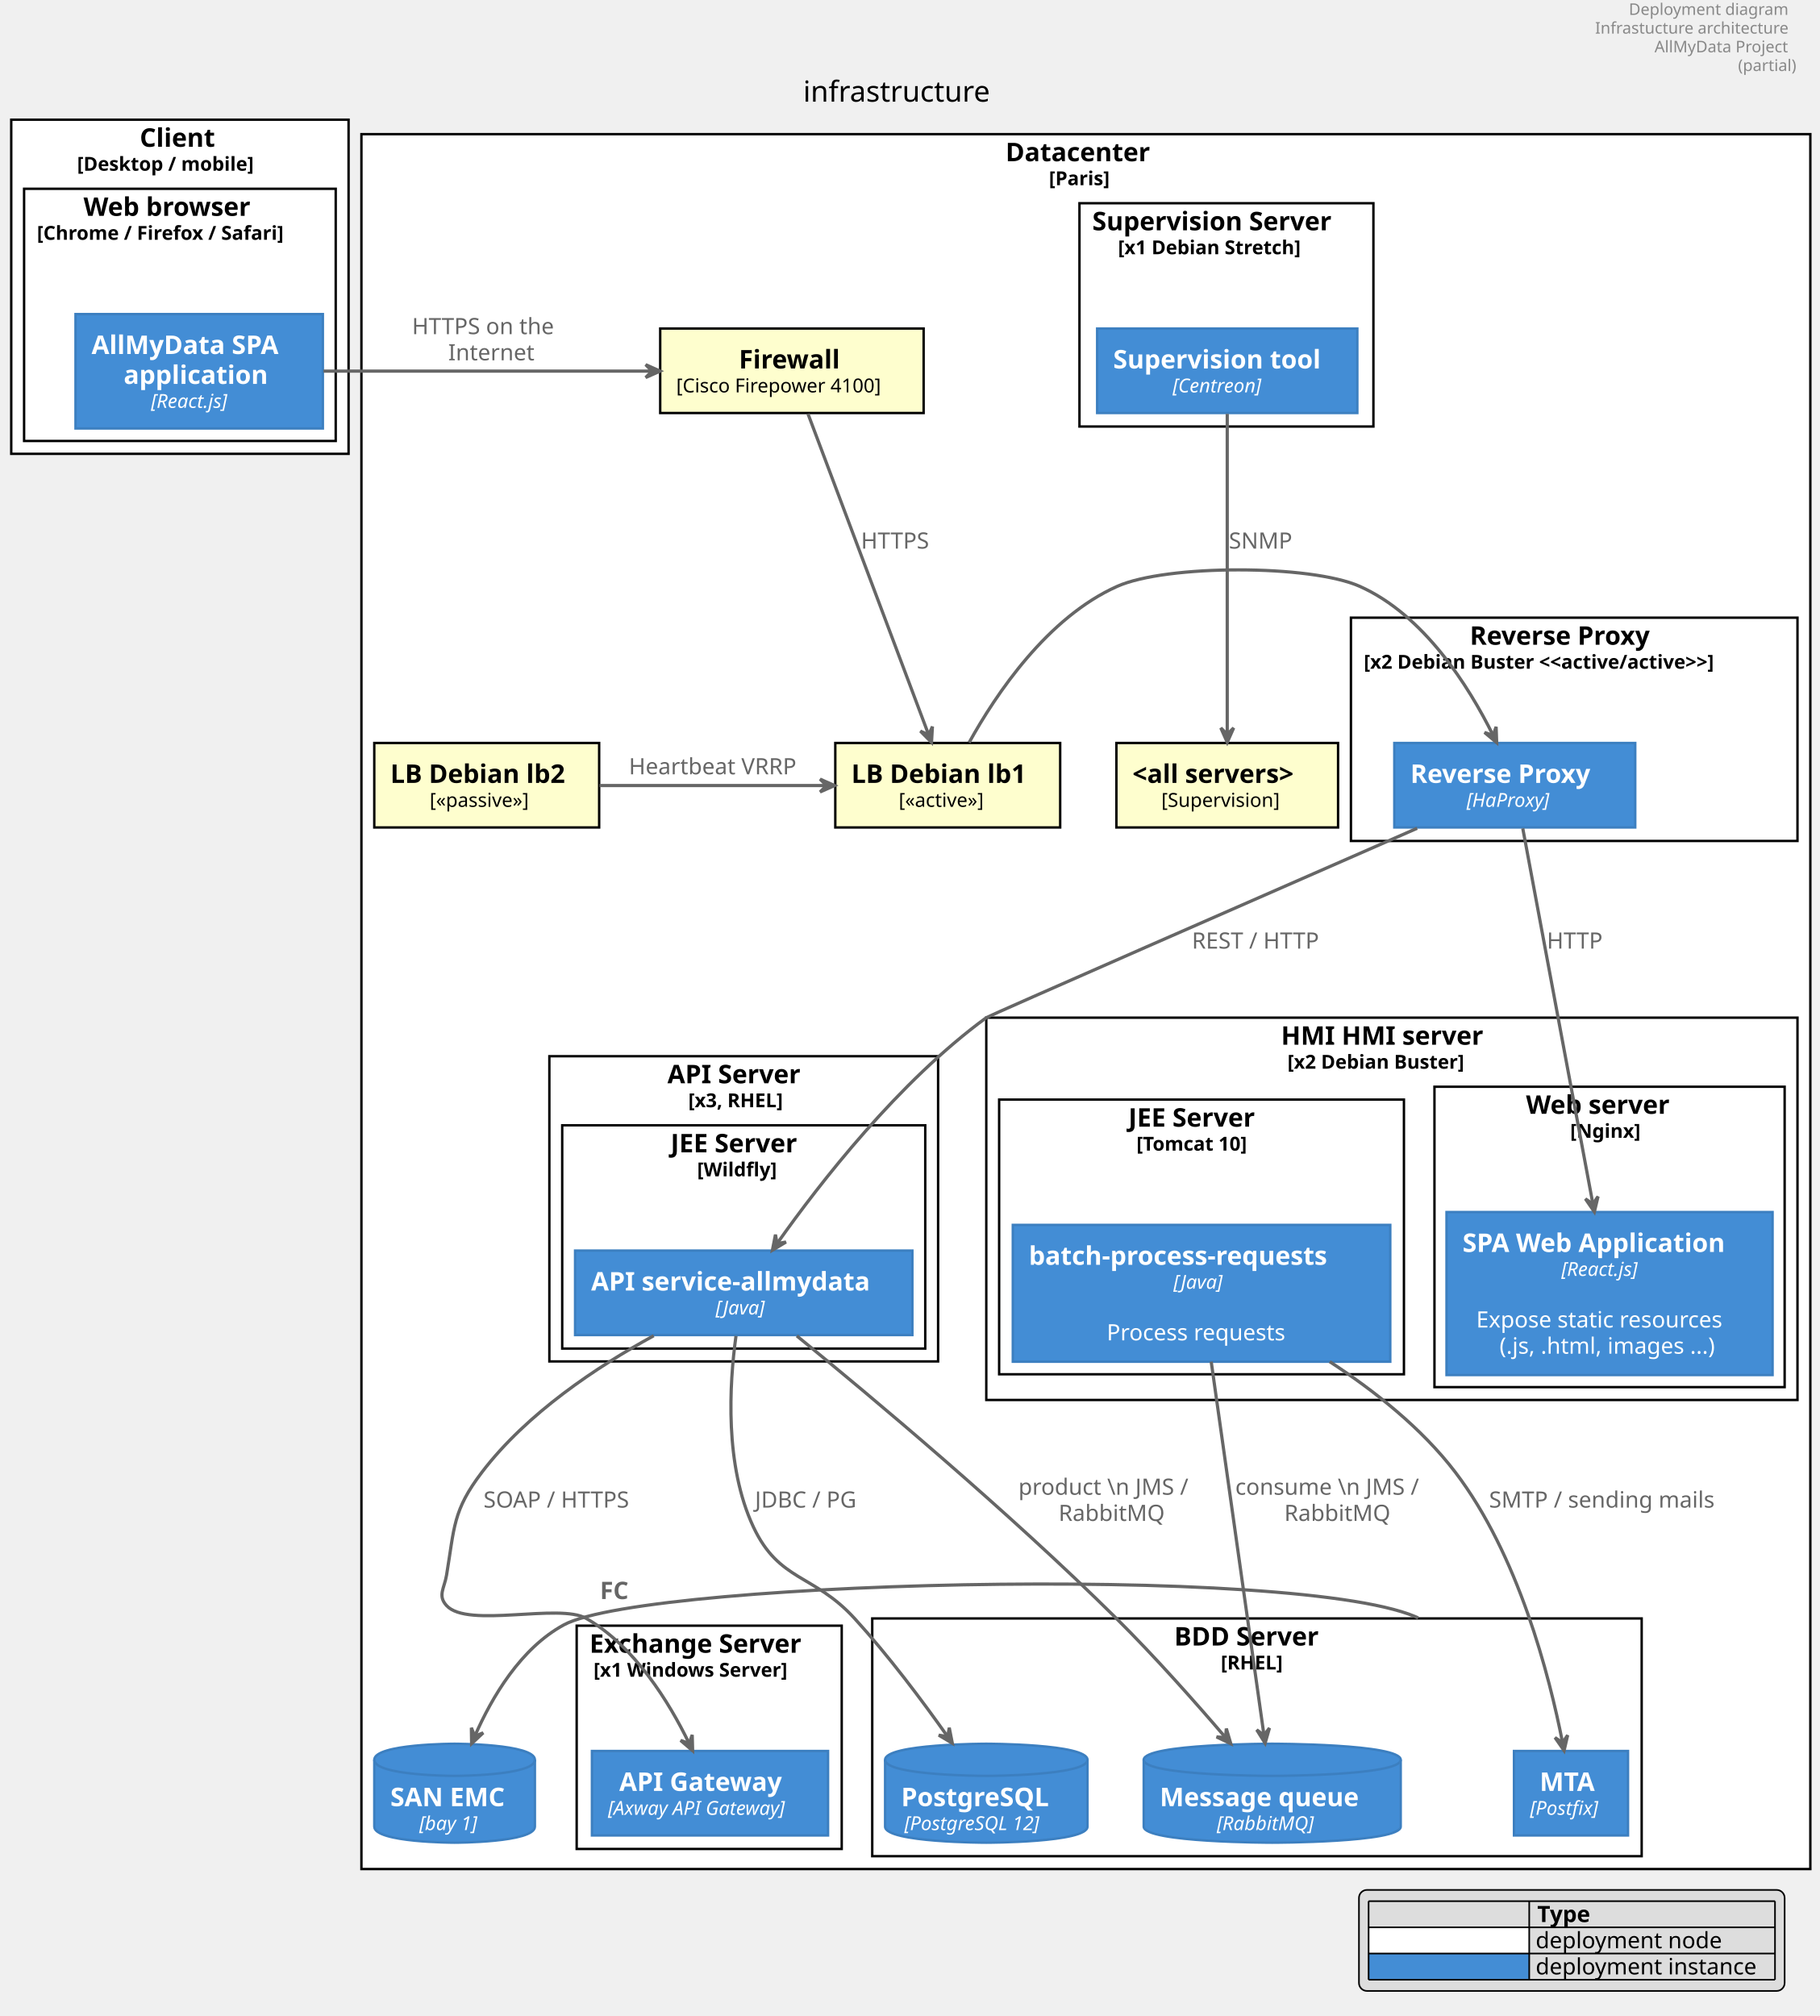
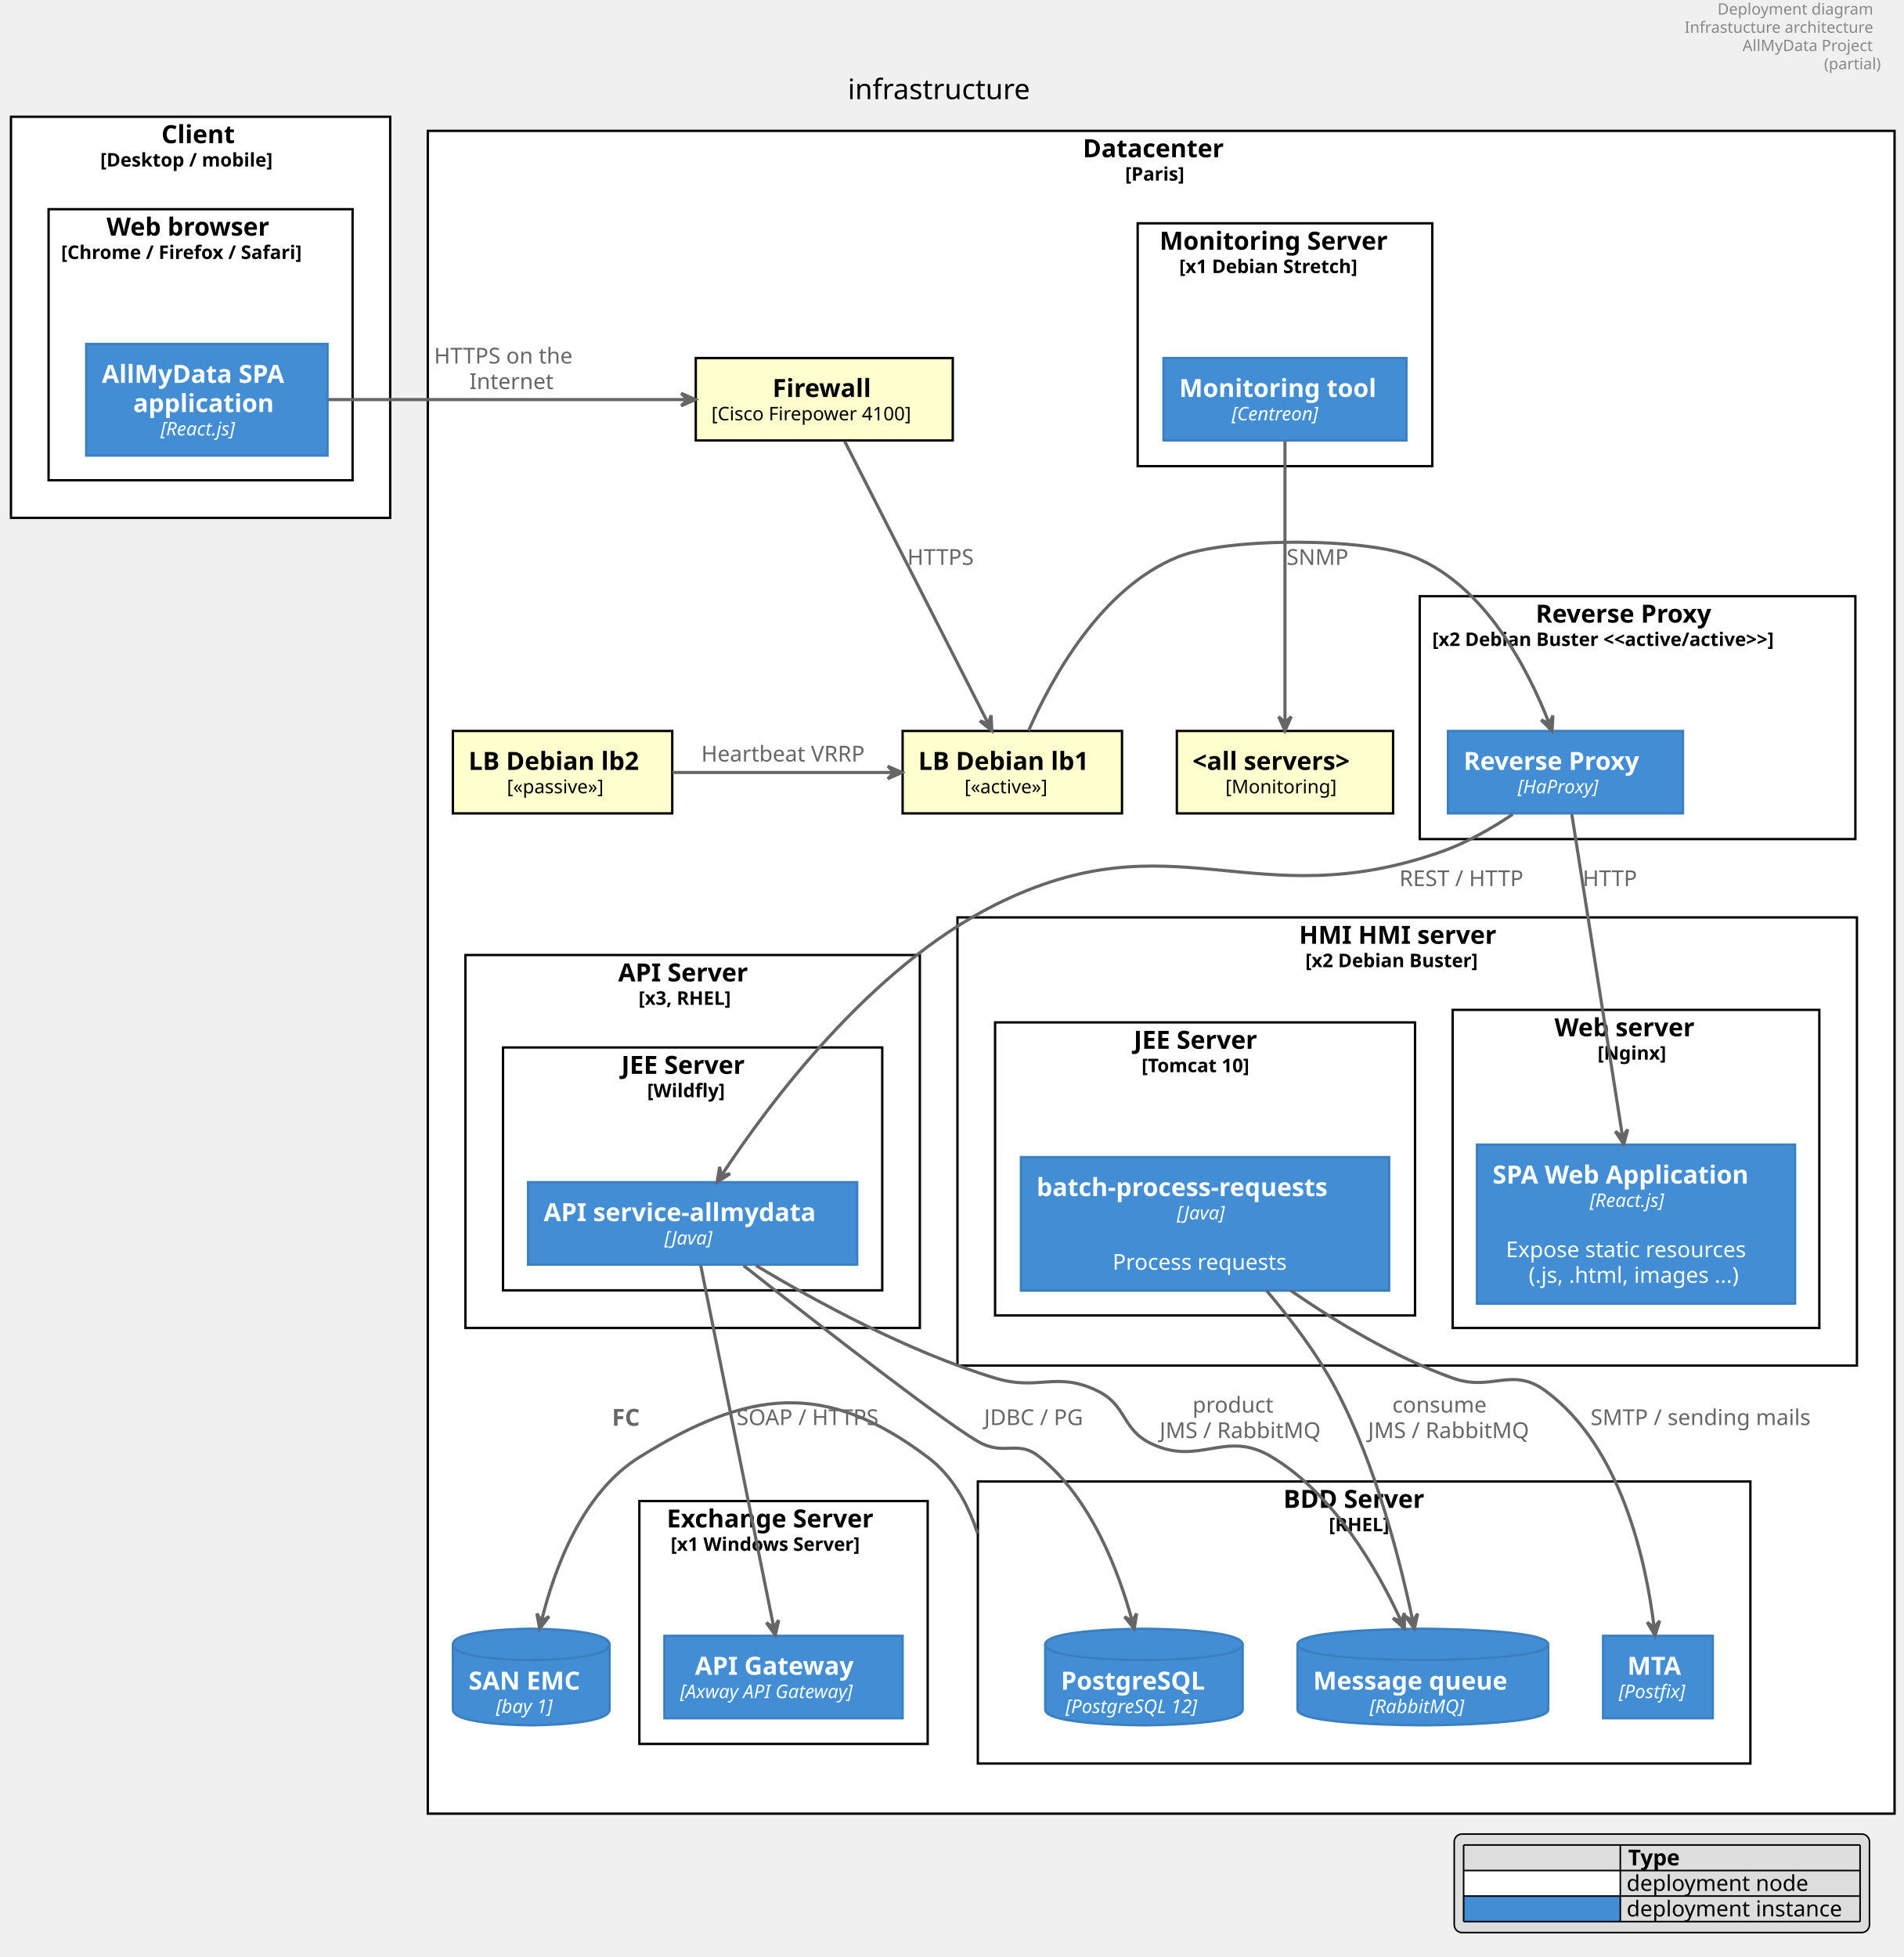
- <svg xmlns="http://www.w3.org/2000/svg" contentScriptType="application/ecmascript" contentStyleType="text/css" height="1255px" preserveAspectRatio="none" style="width:1133px;height:1255px;" version="1.1" viewBox="0 0 1133 1255" width="1133px" zoomAndPan="magnify">
+ <svg xmlns="http://www.w3.org/2000/svg" contentScriptType="application/ecmascript" contentStyleType="text/css" height="1249px" preserveAspectRatio="none" style="width:1215px;height:1249px;" version="1.1" viewBox="0 0 1215 1249" width="1215px" zoomAndPan="magnify">
  <defs />
  <g>
-     <text fill="#888888" font-family="sans-serif" font-size="10" lengthAdjust="spacing" textLength="103" x="1014" y="9.282">Deployment diagram</text>
-     <text fill="#888888" font-family="sans-serif" font-size="10" lengthAdjust="spacing" textLength="124" x="993" y="20.923">Infrastucture architecture</text>
-     <text fill="#888888" font-family="sans-serif" font-size="10" lengthAdjust="spacing" textLength="87" x="1030" y="32.563">AllMyData Project</text>
-     <text fill="#888888" font-family="sans-serif" font-size="10" lengthAdjust="spacing" textLength="38" x="1082" y="44.204">(partial)</text>
-     <text fill="#000000" font-family="sans-serif" font-size="18" lengthAdjust="spacing" textLength="120" x="500" y="63.27">infrastructure</text>
-     <rect fill="#FFFFFF" height="208" style="stroke:#000000;stroke-width:1.5;" width="210" x="7" y="74.516" />
-     <text fill="#000000" font-family="sans-serif" font-size="16" font-weight="bold" lengthAdjust="spacing" textLength="50" x="87" y="91.367">Client</text>
-     <text fill="#000000" font-family="sans-serif" font-size="12" font-weight="bold" lengthAdjust="spacing" textLength="128" x="48" y="106.279">[Desktop / mobile]</text>
-     <rect fill="#FFFFFF" height="157" style="stroke:#000000;stroke-width:1.5;" width="194" x="15" y="117.516" />
-     <text fill="#000000" font-family="sans-serif" font-size="16" font-weight="bold" lengthAdjust="spacing" textLength="120" x="52" y="134.367">Web browser</text>
-     <text fill="#000000" font-family="sans-serif" font-size="12" font-weight="bold" lengthAdjust="spacing" textLength="178" x="23" y="149.279">[Chrome / Firefox / Safari]</text>
-     <rect fill="#FFFFFF" height="1080" style="stroke:#000000;stroke-width:1.5;" width="902" x="225" y="83.516" />
-     <text fill="#000000" font-family="sans-serif" font-size="16" font-weight="bold" lengthAdjust="spacing" textLength="100" x="626" y="100.367">Datacenter</text>
-     <text fill="#000000" font-family="sans-serif" font-size="12" font-weight="bold" lengthAdjust="spacing" textLength="46" x="653" y="115.279">[Paris]</text>
-     <rect fill="#FFFFFF" height="139" style="stroke:#000000;stroke-width:1.5;" width="278" x="841" y="384.516" />
-     <text fill="#000000" font-family="sans-serif" font-size="16" font-weight="bold" lengthAdjust="spacing" textLength="130" x="915" y="401.367">Reverse Proxy</text>
-     <text fill="#000000" font-family="sans-serif" font-size="12" font-weight="bold" lengthAdjust="spacing" textLength="262" x="849" y="416.279">[x2 Debian Buster &lt;&lt;active/active&gt;&gt;]</text>
-     <rect fill="#FFFFFF" height="238" style="stroke:#000000;stroke-width:1.5;" width="505" x="614" y="633.516" />
-     <text fill="#000000" font-family="sans-serif" font-size="16" font-weight="bold" lengthAdjust="spacing" textLength="138" x="797.5" y="650.367">HMI HMI server</text>
-     <text fill="#000000" font-family="sans-serif" font-size="12" font-weight="bold" lengthAdjust="spacing" textLength="130" x="801.5" y="665.279">[x2 Debian Buster]</text>
-     <rect fill="#FFFFFF" height="187" style="stroke:#000000;stroke-width:1.5;" width="218" x="893" y="676.516" />
-     <text fill="#000000" font-family="sans-serif" font-size="16" font-weight="bold" lengthAdjust="spacing" textLength="104" x="950" y="693.367">Web server</text>
-     <text fill="#000000" font-family="sans-serif" font-size="12" font-weight="bold" lengthAdjust="spacing" textLength="49" x="977.5" y="708.279">[Nginx]</text>
-     <rect fill="#FFFFFF" height="171" style="stroke:#000000;stroke-width:1.5;" width="252" x="622" y="684.516" />
-     <text fill="#000000" font-family="sans-serif" font-size="16" font-weight="bold" lengthAdjust="spacing" textLength="91" x="702.5" y="701.367">JEE Server</text>
-     <text fill="#000000" font-family="sans-serif" font-size="12" font-weight="bold" lengthAdjust="spacing" textLength="81" x="707.5" y="716.279">[Tomcat 10]</text>
-     <rect fill="#FFFFFF" height="190" style="stroke:#000000;stroke-width:1.5;" width="242" x="342" y="657.516" />
-     <text fill="#000000" font-family="sans-serif" font-size="16" font-weight="bold" lengthAdjust="spacing" textLength="95" x="415.5" y="674.367">API Server</text>
-     <text fill="#000000" font-family="sans-serif" font-size="12" font-weight="bold" lengthAdjust="spacing" textLength="69" x="428.5" y="689.279">[x3, RHEL]</text>
-     <rect fill="#FFFFFF" height="139" style="stroke:#000000;stroke-width:1.5;" width="226" x="350" y="700.516" />
-     <text fill="#000000" font-family="sans-serif" font-size="16" font-weight="bold" lengthAdjust="spacing" textLength="91" x="417.5" y="717.367">JEE Server</text>
-     <text fill="#000000" font-family="sans-serif" font-size="12" font-weight="bold" lengthAdjust="spacing" textLength="58" x="434" y="732.279">[Wildfly]</text>
-     <rect fill="#FFFFFF" height="148" style="stroke:#000000;stroke-width:1.5;" width="479" x="543" y="1007.516" />
-     <text fill="#000000" font-family="sans-serif" font-size="16" font-weight="bold" lengthAdjust="spacing" textLength="103" x="731" y="1024.367">BDD Server</text>
-     <text fill="#000000" font-family="sans-serif" font-size="12" font-weight="bold" lengthAdjust="spacing" textLength="45" x="760" y="1039.279">[RHEL]</text>
-     <rect fill="#FFFFFF" height="139" style="stroke:#000000;stroke-width:1.5;" width="183" x="672" y="126.516" />
-     <text fill="#000000" font-family="sans-serif" font-size="16" font-weight="bold" lengthAdjust="spacing" textLength="167" x="680" y="143.367">Supervision Server</text>
-     <text fill="#000000" font-family="sans-serif" font-size="12" font-weight="bold" lengthAdjust="spacing" textLength="135" x="696" y="158.279">[x1 Debian Stretch]</text>
-     <rect fill="#FFFFFF" height="139" style="stroke:#000000;stroke-width:1.5;" width="165" x="359" y="1012.016" />
-     <text fill="#000000" font-family="sans-serif" font-size="16" font-weight="bold" lengthAdjust="spacing" textLength="149" x="367" y="1028.867">Exchange Server</text>
-     <text fill="#000000" font-family="sans-serif" font-size="12" font-weight="bold" lengthAdjust="spacing" textLength="144" x="369.5" y="1043.779">[x1 Windows Server]</text>
-     <rect fill="#438DD5" height="71.219" style="stroke:#3C7FC0;stroke-width:1.5;" width="154" x="47" y="195.516" />
-     <text fill="#FFFFFF" font-family="sans-serif" font-size="16" font-weight="bold" lengthAdjust="spacing" textLength="128" x="57" y="220.367">AllMyData SPA</text>
-     <text fill="#FFFFFF" font-family="sans-serif" font-size="16" font-weight="bold" lengthAdjust="spacing" textLength="94" x="77" y="238.992">application</text>
-     <text fill="#FFFFFF" font-family="sans-serif" font-size="12" font-style="italic" lengthAdjust="spacing" textLength="60" x="94" y="253.904">[React.js]</text>
-     <rect fill="#FEFECE" height="52.594" style="stroke:#000000;stroke-width:1.5;" width="164" x="411" y="204.516" />
-     <text fill="#000000" font-family="sans-serif" font-size="16" font-weight="bold" lengthAdjust="spacing" textLength="66" x="460" y="229.367">Firewall</text>
-     <text fill="#000000" font-family="sans-serif" font-size="12" lengthAdjust="spacing" textLength="144" x="421" y="244.279">[Cisco Firepower 4100]</text>
-     <rect fill="#FEFECE" height="52.594" style="stroke:#000000;stroke-width:1.5;" width="140" x="520" y="462.516" />
-     <text fill="#000000" font-family="sans-serif" font-size="16" font-weight="bold" lengthAdjust="spacing" textLength="120" x="530" y="487.367">LB Debian lb1</text>
-     <text fill="#000000" font-family="sans-serif" font-size="12" lengthAdjust="spacing" textLength="61" x="559.5" y="502.279">[«active»]</text>
-     <rect fill="#FEFECE" height="52.594" style="stroke:#000000;stroke-width:1.5;" width="140" x="233" y="462.516" />
-     <text fill="#000000" font-family="sans-serif" font-size="16" font-weight="bold" lengthAdjust="spacing" textLength="120" x="243" y="487.367">LB Debian lb2</text>
-     <text fill="#000000" font-family="sans-serif" font-size="12" lengthAdjust="spacing" textLength="71" x="267.5" y="502.279">[«passive»]</text>
-     <path d="M233,1095.516 C233,1085.516 283,1085.516 283,1085.516 C283,1085.516 333,1085.516 333,1095.516 L333,1137.109 C333,1147.109 283,1147.109 283,1147.109 C283,1147.109 233,1147.109 233,1137.109 L233,1095.516 " fill="#438DD5" style="stroke:#3C7FC0;stroke-width:1.5;" />
-     <path d="M233,1095.516 C233,1105.516 283,1105.516 283,1105.516 C283,1105.516 333,1105.516 333,1095.516 " fill="none" style="stroke:#3C7FC0;stroke-width:1.5;" />
-     <text fill="#FFFFFF" font-family="sans-serif" font-size="16" font-weight="bold" lengthAdjust="spacing" textLength="80" x="243" y="1124.367">SAN EMC</text>
-     <text fill="#FFFFFF" font-family="sans-serif" font-size="12" font-style="italic" lengthAdjust="spacing" textLength="44" x="261" y="1139.279">[bay 1]</text>
-     <rect fill="#FEFECE" height="52.594" style="stroke:#000000;stroke-width:1.5;" width="138" x="695" y="462.516" />
-     <text fill="#000000" font-family="sans-serif" font-size="16" font-weight="bold" lengthAdjust="spacing" textLength="118" x="705" y="487.367">&lt;all servers&gt;</text>
-     <text fill="#000000" font-family="sans-serif" font-size="12" lengthAdjust="spacing" textLength="82" x="723" y="502.279">[Supervision]</text>
-     <rect fill="#438DD5" height="52.594" style="stroke:#3C7FC0;stroke-width:1.5;" width="150" x="868" y="462.516" />
-     <text fill="#FFFFFF" font-family="sans-serif" font-size="16" font-weight="bold" lengthAdjust="spacing" textLength="130" x="878" y="487.367">Reverse Proxy</text>
-     <text fill="#FFFFFF" font-family="sans-serif" font-size="12" font-style="italic" lengthAdjust="spacing" textLength="60" x="913" y="502.279">[HaProxy]</text>
-     <rect fill="#438DD5" height="101.484" style="stroke:#3C7FC0;stroke-width:1.5;" width="203" x="900.5" y="754.516" />
-     <text fill="#FFFFFF" font-family="sans-serif" font-size="16" font-weight="bold" lengthAdjust="spacing" textLength="183" x="910.5" y="779.367">SPA Web Application</text>
-     <text fill="#FFFFFF" font-family="sans-serif" font-size="12" font-style="italic" lengthAdjust="spacing" textLength="60" x="972" y="794.279">[React.js]</text>
-     <text fill="#FFFFFF" font-family="sans-serif" font-size="14" lengthAdjust="spacing" textLength="0" x="1004" y="810.105" />
-     <text fill="#FFFFFF" font-family="sans-serif" font-size="14" lengthAdjust="spacing" textLength="166" x="919" y="826.401">Expose static resources</text>
-     <text fill="#FFFFFF" font-family="sans-serif" font-size="14" lengthAdjust="spacing" textLength="141" x="933.5" y="842.698">(.js, .html, images ...)</text>
-     <rect fill="#438DD5" height="85.188" style="stroke:#3C7FC0;stroke-width:1.5;" width="235" x="630.5" y="762.516" />
-     <text fill="#FFFFFF" font-family="sans-serif" font-size="16" font-weight="bold" lengthAdjust="spacing" textLength="215" x="640.5" y="787.367">batch-process-requests</text>
-     <text fill="#FFFFFF" font-family="sans-serif" font-size="12" font-style="italic" lengthAdjust="spacing" textLength="35" x="730.5" y="802.279">[Java]</text>
-     <text fill="#FFFFFF" font-family="sans-serif" font-size="14" lengthAdjust="spacing" textLength="0" x="750" y="818.105" />
-     <text fill="#FFFFFF" font-family="sans-serif" font-size="14" lengthAdjust="spacing" textLength="122" x="689" y="834.401">Process requests</text>
-     <rect fill="#438DD5" height="52.594" style="stroke:#3C7FC0;stroke-width:1.5;" width="210" x="358" y="778.516" />
-     <text fill="#FFFFFF" font-family="sans-serif" font-size="16" font-weight="bold" lengthAdjust="spacing" textLength="190" x="368" y="803.367">API service-allmydata</text>
-     <text fill="#FFFFFF" font-family="sans-serif" font-size="12" font-style="italic" lengthAdjust="spacing" textLength="35" x="445.5" y="818.279">[Java]</text>
-     <path d="M551,1095.516 C551,1085.516 614,1085.516 614,1085.516 C614,1085.516 677,1085.516 677,1095.516 L677,1137.109 C677,1147.109 614,1147.109 614,1147.109 C614,1147.109 551,1147.109 551,1137.109 L551,1095.516 " fill="#438DD5" style="stroke:#3C7FC0;stroke-width:1.5;" />
-     <path d="M551,1095.516 C551,1105.516 614,1105.516 614,1105.516 C614,1105.516 677,1105.516 677,1095.516 " fill="none" style="stroke:#3C7FC0;stroke-width:1.5;" />
-     <text fill="#FFFFFF" font-family="sans-serif" font-size="16" font-weight="bold" lengthAdjust="spacing" textLength="106" x="561" y="1124.367">PostgreSQL</text>
-     <text fill="#FFFFFF" font-family="sans-serif" font-size="12" font-style="italic" lengthAdjust="spacing" textLength="102" x="563" y="1139.279">[PostgreSQL 12]</text>
-     <path d="M712,1095.516 C712,1085.516 792,1085.516 792,1085.516 C792,1085.516 872,1085.516 872,1095.516 L872,1137.109 C872,1147.109 792,1147.109 792,1147.109 C792,1147.109 712,1147.109 712,1137.109 L712,1095.516 " fill="#438DD5" style="stroke:#3C7FC0;stroke-width:1.5;" />
-     <path d="M712,1095.516 C712,1105.516 792,1105.516 792,1105.516 C792,1105.516 872,1105.516 872,1095.516 " fill="none" style="stroke:#3C7FC0;stroke-width:1.5;" />
-     <text fill="#FFFFFF" font-family="sans-serif" font-size="16" font-weight="bold" lengthAdjust="spacing" textLength="140" x="722" y="1124.367">Message queue</text>
-     <text fill="#FFFFFF" font-family="sans-serif" font-size="12" font-style="italic" lengthAdjust="spacing" textLength="69" x="757.5" y="1139.279">[RabbitMQ]</text>
-     <rect fill="#438DD5" height="52.594" style="stroke:#3C7FC0;stroke-width:1.5;" width="71" x="942.5" y="1090.016" />
-     <text fill="#FFFFFF" font-family="sans-serif" font-size="16" font-weight="bold" lengthAdjust="spacing" textLength="39" x="958.5" y="1114.867">MTA</text>
-     <text fill="#FFFFFF" font-family="sans-serif" font-size="12" font-style="italic" lengthAdjust="spacing" textLength="51" x="952.5" y="1129.779">[Postfix]</text>
-     <rect fill="#438DD5" height="52.594" style="stroke:#3C7FC0;stroke-width:1.5;" width="162" x="683" y="204.516" />
-     <text fill="#FFFFFF" font-family="sans-serif" font-size="16" font-weight="bold" lengthAdjust="spacing" textLength="142" x="693" y="229.367">Supervision tool</text>
-     <text fill="#FFFFFF" font-family="sans-serif" font-size="12" font-style="italic" lengthAdjust="spacing" textLength="68" x="730" y="244.279">[Centreon]</text>
-     <rect fill="#438DD5" height="52.594" style="stroke:#3C7FC0;stroke-width:1.5;" width="147" x="368.5" y="1090.016" />
-     <text fill="#FFFFFF" font-family="sans-serif" font-size="16" font-weight="bold" lengthAdjust="spacing" textLength="113" x="385.5" y="1114.867">API Gateway</text>
-     <text fill="#FFFFFF" font-family="sans-serif" font-size="12" font-style="italic" lengthAdjust="spacing" textLength="127" x="378.5" y="1129.779">[Axway API Gateway]</text>
-     <path d="M201.355,231.016 C261.068,231.016 343.697,231.016 405.762,231.016 " fill="none" id="spa-to-r2" style="stroke:#666666;stroke-width:2.0;" />
-     <polygon fill="#666666" points="410.947,231.016,401.947,227.016,405.947,231.016,401.947,235.016,410.947,231.016" style="stroke:#666666;stroke-width:2.0;" />
-     <text fill="#666666" font-family="sans-serif" font-size="14" lengthAdjust="spacing" textLength="95" x="256.5" y="208.011">HTTPS on the</text>
-     <text fill="#666666" font-family="sans-serif" font-size="14" lengthAdjust="spacing" textLength="54" x="279" y="224.308">Internet</text>
-     <path d="M503.015,257.654 C521.022,305.548 558.781,405.98 578.085,457.323 " fill="none" id="r2-to-lb1" style="stroke:#666666;stroke-width:2.0;" />
-     <polygon fill="#666666" points="579.894,462.135,580.471,452.303,578.134,457.455,572.982,455.119,579.894,462.135" style="stroke:#666666;stroke-width:2.0;" />
-     <text fill="#666666" font-family="sans-serif" font-size="14" lengthAdjust="spacing" textLength="46" x="536" y="341.511">HTTPS</text>
-     <path d="M373.208,489.016 C416.032,489.016 470.76,489.016 514.514,489.016 " fill="none" id="lb2-to-lb1" style="stroke:#666666;stroke-width:2.0;" />
-     <polygon fill="#666666" points="519.522,489.016,510.522,485.016,514.522,489.016,510.522,493.016,519.522,489.016" style="stroke:#666666;stroke-width:2.0;" />
-     <text fill="#666666" font-family="sans-serif" font-size="14" lengthAdjust="spacing" textLength="110" x="391.5" y="482.011">Heartbeat VRRP</text>
-     <path d="M603.307,462.261 C620.062,432.003 652.007,384.423 695.5,365.016 C726.143,351.342 815.857,351.342 846.5,365.016 C886.462,382.847 914.234,427.022 929.401,457.523 " fill="none" id="lb1-to-ha1" style="stroke:#666666;stroke-width:2.0;" />
-     <polygon fill="#666666" points="931.727,462.295,931.379,452.452,929.536,457.8,924.188,455.957,931.727,462.295" style="stroke:#666666;stroke-width:2.0;" />
-     <path d="M947.98,515.685 C957.564,567.021 978.761,680.549 991.568,749.143 " fill="none" id="ha1-to-guis1" style="stroke:#666666;stroke-width:2.0;" />
-     <polygon fill="#666666" points="992.552,754.41,994.832,744.829,991.634,749.495,986.967,746.298,992.552,754.41" style="stroke:#666666;stroke-width:2.0;" />
-     <text fill="#666666" font-family="sans-serif" font-size="14" lengthAdjust="spacing" textLength="37" x="963" y="590.511">HTTP</text>
-     <path d="M496.046,831.623 C542.117,869.21 627.577,940.737 695,1007.516 C718.89,1031.178 744.085,1059.607 762.808,1081.497 " fill="none" id="api1-to-mq1" style="stroke:#666666;stroke-width:2.0;" />
-     <polygon fill="#666666" points="766.226,1085.506,763.43,1076.063,762.982,1081.702,757.343,1081.254,766.226,1085.506" style="stroke:#666666;stroke-width:2.0;" />
-     <text fill="#666666" font-family="sans-serif" font-size="14" lengthAdjust="spacing" textLength="113" x="634" y="930.511">product \n JMS /</text>
-     <text fill="#666666" font-family="sans-serif" font-size="14" lengthAdjust="spacing" textLength="67" x="659" y="946.808">RabbitMQ</text>
-     <path d="M754.026,847.675 C762.73,909.299 778.674,1022.17 786.856,1080.099 " fill="none" id="batch1-to-mq1" style="stroke:#666666;stroke-width:2.0;" />
-     <polygon fill="#666666" points="787.575,1085.191,790.277,1075.72,786.876,1080.24,782.356,1076.839,787.575,1085.191" style="stroke:#666666;stroke-width:2.0;" />
-     <text fill="#666666" font-family="sans-serif" font-size="14" lengthAdjust="spacing" textLength="124" x="769" y="930.511">consume \n JMS /</text>
-     <text fill="#666666" font-family="sans-serif" font-size="14" lengthAdjust="spacing" textLength="67" x="799.5" y="946.808">RabbitMQ</text>
-     <path d="M458.174,831.683 C453.988,862.016 451.082,912.285 469,950.516 C485.025,984.706 506.535,979.635 532,1007.516 C553.111,1030.628 574.283,1058.934 589.825,1080.908 " fill="none" id="api1-to-pg1" style="stroke:#666666;stroke-width:2.0;" />
-     <polygon fill="#666666" points="592.857,1085.215,590.948,1075.553,589.979,1081.126,584.406,1080.158,592.857,1085.215" style="stroke:#666666;stroke-width:2.0;" />
-     <text fill="#666666" font-family="sans-serif" font-size="14" lengthAdjust="spacing" textLength="67" x="470" y="938.511">JDBC / PG</text>
-     <path d="M827.806,847.677 C855.666,865.811 885.149,889.139 906,916.516 C945.213,968.001 964.49,1042.804 972.742,1084.816 " fill="none" id="batch1-to-mail1" style="stroke:#666666;stroke-width:2.0;" />
-     <polygon fill="#666666" points="973.694,1089.773,975.924,1080.18,972.751,1084.863,968.068,1081.689,973.694,1089.773" style="stroke:#666666;stroke-width:2.0;" />
-     <text fill="#666666" font-family="sans-serif" font-size="14" lengthAdjust="spacing" textLength="147" x="927" y="938.511">SMTP / sending mails</text>
-     <path d="M406.977,831.52 C371.843,850.702 328.048,879.695 300,916.516 C281.774,940.442 282.957,950.849 278,980.516 C276.608,988.845 272.309,993.277 278,999.516 C291.085,1013.859 348.188,997.806 365,1007.516 C395.221,1024.969 416.536,1059.619 428.962,1085.187 " fill="none" id="api1-to-gw1" style="stroke:#666666;stroke-width:2.0;" />
-     <polygon fill="#666666" points="431.18,1089.849,430.927,1080.003,429.032,1085.333,423.702,1083.439,431.18,1089.849" style="stroke:#666666;stroke-width:2.0;" />
-     <text fill="#666666" font-family="sans-serif" font-size="14" lengthAdjust="spacing" textLength="97" x="301" y="938.511">SOAP / HTTPS</text>
-     <path d="M882.221,515.614 C787.548,557.057 615.46,632.448 614,633.516 C559.38,673.454 510.511,736.305 483.977,773.807 " fill="none" id="ha1-to-api1" style="stroke:#666666;stroke-width:2.0;" />
-     <polygon fill="#666666" points="480.853,778.252,489.301,773.189,483.729,774.161,482.756,768.588,480.853,778.252" style="stroke:#666666;stroke-width:2.0;" />
-     <text fill="#666666" font-family="sans-serif" font-size="14" lengthAdjust="spacing" textLength="87" x="742" y="590.511">REST / HTTP</text>
-     <path d="M764,257.654 C764,305.452 764,405.576 764,457.012 " fill="none" id="sup1-to-all_servers" style="stroke:#666666;stroke-width:2.0;" />
-     <polygon fill="#666666" points="764,462.135,768,453.135,764,457.135,760,453.135,764,462.135" style="stroke:#666666;stroke-width:2.0;" />
-     <text fill="#666666" font-family="sans-serif" font-size="14" lengthAdjust="spacing" textLength="40" x="765" y="341.511">SNMP</text>
-     <path d="M295.637,1080.648 C306.297,1056.35 324.169,1026.105 351,1011.516 C377.307,997.211 500.655,987.507 623.128,986.231 C684.364,985.593 745.381,987.062 793.94,991.117 C818.219,993.144 839.384,995.818 855.904,999.198 C864.164,1000.888 871.263,1002.754 877.009,1004.804 C878.446,1005.317 879.798,1005.841 881.062,1006.377 C881.695,1006.645 882.305,1006.916 882.893,1007.189 " fill="none" id="bay1-backto-bdd1" style="stroke:#666666;stroke-width:2.0;" />
-     <polygon fill="#666666" points="293.6,1085.422,300.811,1078.713,295.562,1080.823,293.452,1075.574,293.6,1085.422" style="stroke:#666666;stroke-width:2.0;" />
-     <text fill="#666666" font-family="sans-serif" font-size="15" font-weight="bold" lengthAdjust="spacing" textLength="21" x="373.5" y="995.439">FC</text>
-     <rect fill="#DDDDDD" height="62.891" rx="5" ry="5" style="stroke:#000000;stroke-width:1.0;" width="265" x="846" y="1176.516" />
-     <text fill="#000000" font-family="sans-serif" font-size="14" font-weight="bold" lengthAdjust="spacing" textLength="0" x="952" y="1196.511" />
-     <text fill="#000000" font-family="sans-serif" font-size="14" font-weight="bold" lengthAdjust="spacing" textLength="39" x="957" y="1196.511">Type</text>
-     <rect fill="#FFFFFF" height="16.297" style="stroke:none;stroke-width:1.0;" width="100" x="852" y="1199.812" />
-     <text fill="#000000" font-family="sans-serif" font-size="14" lengthAdjust="spacing" textLength="0" x="876" y="1212.808" />
-     <text fill="#000000" font-family="sans-serif" font-size="14" lengthAdjust="spacing" textLength="122" x="956" y="1212.808">deployment node</text>
-     <rect fill="#438DD5" height="16.297" style="stroke:none;stroke-width:1.0;" width="100" x="852" y="1216.109" />
-     <text fill="#000000" font-family="sans-serif" font-size="14" lengthAdjust="spacing" textLength="0" x="860" y="1229.104" />
-     <text fill="#000000" font-family="sans-serif" font-size="14" lengthAdjust="spacing" textLength="145" x="956" y="1229.104">deployment instance</text>
-     <line style="stroke:#000000;stroke-width:1.0;" x1="852" x2="1105" y1="1183.516" y2="1183.516" />
-     <line style="stroke:#000000;stroke-width:1.0;" x1="852" x2="1105" y1="1199.812" y2="1199.812" />
-     <line style="stroke:#000000;stroke-width:1.0;" x1="852" x2="1105" y1="1216.109" y2="1216.109" />
-     <line style="stroke:#000000;stroke-width:1.0;" x1="852" x2="1105" y1="1232.406" y2="1232.406" />
-     <line style="stroke:#000000;stroke-width:1.0;" x1="852" x2="852" y1="1183.516" y2="1232.406" />
-     <line style="stroke:#000000;stroke-width:1.0;" x1="952" x2="952" y1="1183.516" y2="1232.406" />
-     <line style="stroke:#000000;stroke-width:1.0;" x1="1105" x2="1105" y1="1183.516" y2="1232.406" />
+     <text fill="#888888" font-family="sans-serif" font-size="10" lengthAdjust="spacing" textLength="103" x="1096" y="9.282">Deployment diagram</text>
+     <text fill="#888888" font-family="sans-serif" font-size="10" lengthAdjust="spacing" textLength="124" x="1075" y="20.923">Infrastucture architecture</text>
+     <text fill="#888888" font-family="sans-serif" font-size="10" lengthAdjust="spacing" textLength="87" x="1112" y="32.563">AllMyData Project</text>
+     <text fill="#888888" font-family="sans-serif" font-size="10" lengthAdjust="spacing" textLength="38" x="1164" y="44.204">(partial)</text>
+     <text fill="#000000" font-family="sans-serif" font-size="18" lengthAdjust="spacing" textLength="120" x="541" y="63.27">infrastructure</text>
+     <rect fill="#FFFFFF" height="256" style="stroke:#000000;stroke-width:1.5;" width="242" x="7" y="74.516" />
+     <text fill="#000000" font-family="sans-serif" font-size="16" font-weight="bold" lengthAdjust="spacing" textLength="50" x="103" y="91.367">Client</text>
+     <text fill="#000000" font-family="sans-serif" font-size="12" font-weight="bold" lengthAdjust="spacing" textLength="128" x="64" y="106.279">[Desktop / mobile]</text>
+     <rect fill="#FFFFFF" height="173" style="stroke:#000000;stroke-width:1.5;" width="194" x="31" y="133.516" />
+     <text fill="#000000" font-family="sans-serif" font-size="16" font-weight="bold" lengthAdjust="spacing" textLength="120" x="68" y="150.367">Web browser</text>
+     <text fill="#000000" font-family="sans-serif" font-size="12" font-weight="bold" lengthAdjust="spacing" textLength="178" x="39" y="165.279">[Chrome / Firefox / Safari]</text>
+     <rect fill="#FFFFFF" height="1074" style="stroke:#000000;stroke-width:1.5;" width="936" x="273" y="83.516" />
+     <text fill="#000000" font-family="sans-serif" font-size="16" font-weight="bold" lengthAdjust="spacing" textLength="100" x="691" y="100.367">Datacenter</text>
+     <text fill="#000000" font-family="sans-serif" font-size="12" font-weight="bold" lengthAdjust="spacing" textLength="46" x="718" y="115.279">[Paris]</text>
+     <rect fill="#FFFFFF" height="155" style="stroke:#000000;stroke-width:1.5;" width="278" x="906" y="380.516" />
+     <text fill="#000000" font-family="sans-serif" font-size="16" font-weight="bold" lengthAdjust="spacing" textLength="130" x="980" y="397.367">Reverse Proxy</text>
+     <text fill="#000000" font-family="sans-serif" font-size="12" font-weight="bold" lengthAdjust="spacing" textLength="262" x="914" y="412.279">[x2 Debian Buster &lt;&lt;active/active&gt;&gt;]</text>
+     <rect fill="#FFFFFF" height="286" style="stroke:#000000;stroke-width:1.5;" width="574" x="611" y="585.516" />
+     <text fill="#000000" font-family="sans-serif" font-size="16" font-weight="bold" lengthAdjust="spacing" textLength="138" x="829" y="602.367">HMI HMI server</text>
+     <text fill="#000000" font-family="sans-serif" font-size="12" font-weight="bold" lengthAdjust="spacing" textLength="130" x="833" y="617.279">[x2 Debian Buster]</text>
+     <rect fill="#FFFFFF" height="203" style="stroke:#000000;stroke-width:1.5;" width="234" x="927" y="644.516" />
+     <text fill="#000000" font-family="sans-serif" font-size="16" font-weight="bold" lengthAdjust="spacing" textLength="104" x="992" y="661.367">Web server</text>
+     <text fill="#000000" font-family="sans-serif" font-size="12" font-weight="bold" lengthAdjust="spacing" textLength="49" x="1019.5" y="676.279">[Nginx]</text>
+     <rect fill="#FFFFFF" height="187" style="stroke:#000000;stroke-width:1.5;" width="268" x="635" y="652.516" />
+     <text fill="#000000" font-family="sans-serif" font-size="16" font-weight="bold" lengthAdjust="spacing" textLength="91" x="723.5" y="669.367">JEE Server</text>
+     <text fill="#000000" font-family="sans-serif" font-size="12" font-weight="bold" lengthAdjust="spacing" textLength="81" x="728.5" y="684.279">[Tomcat 10]</text>
+     <rect fill="#FFFFFF" height="238" style="stroke:#000000;stroke-width:1.5;" width="290" x="297" y="609.516" />
+     <text fill="#000000" font-family="sans-serif" font-size="16" font-weight="bold" lengthAdjust="spacing" textLength="95" x="394.5" y="626.367">API Server</text>
+     <text fill="#000000" font-family="sans-serif" font-size="12" font-weight="bold" lengthAdjust="spacing" textLength="69" x="407.5" y="641.279">[x3, RHEL]</text>
+     <rect fill="#FFFFFF" height="155" style="stroke:#000000;stroke-width:1.5;" width="242" x="321" y="668.516" />
+     <text fill="#000000" font-family="sans-serif" font-size="16" font-weight="bold" lengthAdjust="spacing" textLength="91" x="396.5" y="685.367">JEE Server</text>
+     <text fill="#000000" font-family="sans-serif" font-size="12" font-weight="bold" lengthAdjust="spacing" textLength="58" x="413" y="700.279">[Wildfly]</text>
+     <rect fill="#FFFFFF" height="180" style="stroke:#000000;stroke-width:1.5;" width="493" x="624" y="945.516" />
+     <text fill="#000000" font-family="sans-serif" font-size="16" font-weight="bold" lengthAdjust="spacing" textLength="103" x="819" y="962.367">BDD Server</text>
+     <text fill="#000000" font-family="sans-serif" font-size="12" font-weight="bold" lengthAdjust="spacing" textLength="45" x="848" y="977.279">[RHEL]</text>
+     <rect fill="#FFFFFF" height="155" style="stroke:#000000;stroke-width:1.5;" width="188" x="726" y="142.516" />
+     <text fill="#000000" font-family="sans-serif" font-size="16" font-weight="bold" lengthAdjust="spacing" textLength="160" x="740" y="159.367">Monitoring Server</text>
+     <text fill="#000000" font-family="sans-serif" font-size="12" font-weight="bold" lengthAdjust="spacing" textLength="135" x="752.5" y="174.279">[x1 Debian Stretch]</text>
+     <rect fill="#FFFFFF" height="155" style="stroke:#000000;stroke-width:1.5;" width="184" x="408" y="958.016" />
+     <text fill="#000000" font-family="sans-serif" font-size="16" font-weight="bold" lengthAdjust="spacing" textLength="149" x="425.5" y="974.867">Exchange Server</text>
+     <text fill="#000000" font-family="sans-serif" font-size="12" font-weight="bold" lengthAdjust="spacing" textLength="144" x="428" y="989.779">[x1 Windows Server]</text>
+     <rect fill="#438DD5" height="71.219" style="stroke:#3C7FC0;stroke-width:1.5;" width="154" x="55" y="219.516" />
+     <text fill="#FFFFFF" font-family="sans-serif" font-size="16" font-weight="bold" lengthAdjust="spacing" textLength="128" x="65" y="244.367">AllMyData SPA</text>
+     <text fill="#FFFFFF" font-family="sans-serif" font-size="16" font-weight="bold" lengthAdjust="spacing" textLength="94" x="85" y="262.992">application</text>
+     <text fill="#FFFFFF" font-family="sans-serif" font-size="12" font-style="italic" lengthAdjust="spacing" textLength="59" x="102.5" y="277.904">[React.js]</text>
+     <rect fill="#FEFECE" height="52.594" style="stroke:#000000;stroke-width:1.5;" width="164" x="444" y="228.516" />
+     <text fill="#000000" font-family="sans-serif" font-size="16" font-weight="bold" lengthAdjust="spacing" textLength="66" x="493" y="253.367">Firewall</text>
+     <text fill="#000000" font-family="sans-serif" font-size="12" lengthAdjust="spacing" textLength="144" x="454" y="268.279">[Cisco Firepower 4100]</text>
+     <rect fill="#FEFECE" height="52.594" style="stroke:#000000;stroke-width:1.5;" width="140" x="576" y="466.516" />
+     <text fill="#000000" font-family="sans-serif" font-size="16" font-weight="bold" lengthAdjust="spacing" textLength="120" x="586" y="491.367">LB Debian lb1</text>
+     <text fill="#000000" font-family="sans-serif" font-size="12" lengthAdjust="spacing" textLength="61" x="615.5" y="506.279">[«active»]</text>
+     <rect fill="#FEFECE" height="52.594" style="stroke:#000000;stroke-width:1.5;" width="140" x="289" y="466.516" />
+     <text fill="#000000" font-family="sans-serif" font-size="16" font-weight="bold" lengthAdjust="spacing" textLength="120" x="299" y="491.367">LB Debian lb2</text>
+     <text fill="#000000" font-family="sans-serif" font-size="12" lengthAdjust="spacing" textLength="71" x="323.5" y="506.279">[«passive»]</text>
+     <path d="M289,1049.516 C289,1039.516 339,1039.516 339,1039.516 C339,1039.516 389,1039.516 389,1049.516 L389,1091.109 C389,1101.109 339,1101.109 339,1101.109 C339,1101.109 289,1101.109 289,1091.109 L289,1049.516 " fill="#438DD5" style="stroke:#3C7FC0;stroke-width:1.5;" />
+     <path d="M289,1049.516 C289,1059.516 339,1059.516 339,1059.516 C339,1059.516 389,1059.516 389,1049.516 " fill="none" style="stroke:#3C7FC0;stroke-width:1.5;" />
+     <text fill="#FFFFFF" font-family="sans-serif" font-size="16" font-weight="bold" lengthAdjust="spacing" textLength="80" x="299" y="1078.367">SAN EMC</text>
+     <text fill="#FFFFFF" font-family="sans-serif" font-size="12" font-style="italic" lengthAdjust="spacing" textLength="45" x="316.5" y="1093.279">[bay 1]</text>
+     <rect fill="#FEFECE" height="52.594" style="stroke:#000000;stroke-width:1.5;" width="138" x="751" y="466.516" />
+     <text fill="#000000" font-family="sans-serif" font-size="16" font-weight="bold" lengthAdjust="spacing" textLength="118" x="761" y="491.367">&lt;all servers&gt;</text>
+     <text fill="#000000" font-family="sans-serif" font-size="12" lengthAdjust="spacing" textLength="76" x="782" y="506.279">[Monitoring]</text>
+     <rect fill="#438DD5" height="52.594" style="stroke:#3C7FC0;stroke-width:1.5;" width="150" x="924" y="466.516" />
+     <text fill="#FFFFFF" font-family="sans-serif" font-size="16" font-weight="bold" lengthAdjust="spacing" textLength="130" x="934" y="491.367">Reverse Proxy</text>
+     <text fill="#FFFFFF" font-family="sans-serif" font-size="12" font-style="italic" lengthAdjust="spacing" textLength="61" x="968.5" y="506.279">[HaProxy]</text>
+     <rect fill="#438DD5" height="101.484" style="stroke:#3C7FC0;stroke-width:1.5;" width="203" x="942.5" y="730.516" />
+     <text fill="#FFFFFF" font-family="sans-serif" font-size="16" font-weight="bold" lengthAdjust="spacing" textLength="183" x="952.5" y="755.367">SPA Web Application</text>
+     <text fill="#FFFFFF" font-family="sans-serif" font-size="12" font-style="italic" lengthAdjust="spacing" textLength="59" x="1014.5" y="770.279">[React.js]</text>
+     <text fill="#FFFFFF" font-family="sans-serif" font-size="14" lengthAdjust="spacing" textLength="0" x="1046" y="786.105" />
+     <text fill="#FFFFFF" font-family="sans-serif" font-size="14" lengthAdjust="spacing" textLength="166" x="961" y="802.401">Expose static resources</text>
+     <text fill="#FFFFFF" font-family="sans-serif" font-size="14" lengthAdjust="spacing" textLength="141" x="975.5" y="818.698">(.js, .html, images ...)</text>
+     <rect fill="#438DD5" height="85.188" style="stroke:#3C7FC0;stroke-width:1.5;" width="235" x="651.5" y="738.516" />
+     <text fill="#FFFFFF" font-family="sans-serif" font-size="16" font-weight="bold" lengthAdjust="spacing" textLength="215" x="661.5" y="763.367">batch-process-requests</text>
+     <text fill="#FFFFFF" font-family="sans-serif" font-size="12" font-style="italic" lengthAdjust="spacing" textLength="36" x="751" y="778.279">[Java]</text>
+     <text fill="#FFFFFF" font-family="sans-serif" font-size="14" lengthAdjust="spacing" textLength="0" x="771" y="794.105" />
+     <text fill="#FFFFFF" font-family="sans-serif" font-size="14" lengthAdjust="spacing" textLength="122" x="710" y="810.401">Process requests</text>
+     <rect fill="#438DD5" height="52.594" style="stroke:#3C7FC0;stroke-width:1.5;" width="210" x="337" y="754.516" />
+     <text fill="#FFFFFF" font-family="sans-serif" font-size="16" font-weight="bold" lengthAdjust="spacing" textLength="190" x="347" y="779.367">API service-allmydata</text>
+     <text fill="#FFFFFF" font-family="sans-serif" font-size="12" font-style="italic" lengthAdjust="spacing" textLength="36" x="424" y="794.279">[Java]</text>
+     <path d="M667,1049.516 C667,1039.516 730,1039.516 730,1039.516 C730,1039.516 793,1039.516 793,1049.516 L793,1091.109 C793,1101.109 730,1101.109 730,1101.109 C730,1101.109 667,1101.109 667,1091.109 L667,1049.516 " fill="#438DD5" style="stroke:#3C7FC0;stroke-width:1.5;" />
+     <path d="M667,1049.516 C667,1059.516 730,1059.516 730,1059.516 C730,1059.516 793,1059.516 793,1049.516 " fill="none" style="stroke:#3C7FC0;stroke-width:1.5;" />
+     <text fill="#FFFFFF" font-family="sans-serif" font-size="16" font-weight="bold" lengthAdjust="spacing" textLength="106" x="677" y="1078.367">PostgreSQL</text>
+     <text fill="#FFFFFF" font-family="sans-serif" font-size="12" font-style="italic" lengthAdjust="spacing" textLength="100" x="680" y="1093.279">[PostgreSQL 12]</text>
+     <path d="M828,1049.516 C828,1039.516 908,1039.516 908,1039.516 C908,1039.516 988,1039.516 988,1049.516 L988,1091.109 C988,1101.109 908,1101.109 908,1101.109 C908,1101.109 828,1101.109 828,1091.109 L828,1049.516 " fill="#438DD5" style="stroke:#3C7FC0;stroke-width:1.5;" />
+     <path d="M828,1049.516 C828,1059.516 908,1059.516 908,1059.516 C908,1059.516 988,1059.516 988,1049.516 " fill="none" style="stroke:#3C7FC0;stroke-width:1.5;" />
+     <text fill="#FFFFFF" font-family="sans-serif" font-size="16" font-weight="bold" lengthAdjust="spacing" textLength="140" x="838" y="1078.367">Message queue</text>
+     <text fill="#FFFFFF" font-family="sans-serif" font-size="12" font-style="italic" lengthAdjust="spacing" textLength="68" x="874" y="1093.279">[RabbitMQ]</text>
+     <rect fill="#438DD5" height="52.594" style="stroke:#3C7FC0;stroke-width:1.5;" width="70" x="1023" y="1044.016" />
+     <text fill="#FFFFFF" font-family="sans-serif" font-size="16" font-weight="bold" lengthAdjust="spacing" textLength="39" x="1038.5" y="1068.867">MTA</text>
+     <text fill="#FFFFFF" font-family="sans-serif" font-size="12" font-style="italic" lengthAdjust="spacing" textLength="50" x="1033" y="1083.779">[Postfix]</text>
+     <rect fill="#438DD5" height="52.594" style="stroke:#3C7FC0;stroke-width:1.5;" width="155" x="742.5" y="228.516" />
+     <text fill="#FFFFFF" font-family="sans-serif" font-size="16" font-weight="bold" lengthAdjust="spacing" textLength="135" x="752.5" y="253.367">Monitoring tool</text>
+     <text fill="#FFFFFF" font-family="sans-serif" font-size="12" font-style="italic" lengthAdjust="spacing" textLength="68" x="786" y="268.279">[Centreon]</text>
+     <rect fill="#438DD5" height="52.594" style="stroke:#3C7FC0;stroke-width:1.5;" width="152" x="424" y="1044.016" />
+     <text fill="#FFFFFF" font-family="sans-serif" font-size="16" font-weight="bold" lengthAdjust="spacing" textLength="113" x="443.5" y="1068.867">API Gateway</text>
+     <text fill="#FFFFFF" font-family="sans-serif" font-size="12" font-style="italic" lengthAdjust="spacing" textLength="132" x="434" y="1083.779">[Axway API Gateway]</text>
+     <path d="M209.37,255.016 C275.22,255.016 369.78,255.016 438.4,255.016 " fill="none" id="spa-to-r2" style="stroke:#666666;stroke-width:2.0;" />
+     <polygon fill="#666666" points="443.71,255.016,434.71,251.016,438.71,255.016,434.71,259.016,443.71,255.016" style="stroke:#666666;stroke-width:2.0;" />
+     <text fill="#666666" font-family="sans-serif" font-size="14" lengthAdjust="spacing" textLength="95" x="277" y="232.011">HTTPS on the</text>
+     <text fill="#666666" font-family="sans-serif" font-size="14" lengthAdjust="spacing" textLength="54" x="299.5" y="248.308">Internet</text>
+     <path d="M539.07,281.726 C561.39,325.606 606.73,414.786 630.57,461.666 " fill="none" id="r2-to-lb1" style="stroke:#666666;stroke-width:2.0;" />
+     <polygon fill="#666666" points="632.95,466.346,632.452,456.509,630.691,461.885,625.315,460.124,632.95,466.346" style="stroke:#666666;stroke-width:2.0;" />
+     <text fill="#666666" font-family="sans-serif" font-size="14" lengthAdjust="spacing" textLength="46" x="579" y="360.511">HTTPS</text>
+     <path d="M429.21,493.016 C472.03,493.016 526.76,493.016 570.51,493.016 " fill="none" id="lb2-to-lb1" style="stroke:#666666;stroke-width:2.0;" />
+     <polygon fill="#666666" points="575.52,493.016,566.52,489.016,570.52,493.016,566.52,497.016,575.52,493.016" style="stroke:#666666;stroke-width:2.0;" />
+     <text fill="#666666" font-family="sans-serif" font-size="14" lengthAdjust="spacing" textLength="110" x="447.5" y="486.011">Heartbeat VRRP</text>
+     <path d="M656.35,466.376 C671.32,432.296 702.71,375.316 751.5,355.516 C782.59,342.896 871.41,342.896 902.5,355.516 C947.7,373.856 975.03,426.936 988.55,461.526 " fill="none" id="lb1-to-ha1" style="stroke:#666666;stroke-width:2.0;" />
+     <polygon fill="#666666" points="990.44,466.486,990.989,456.652,988.667,461.81,983.509,459.489,990.44,466.486" style="stroke:#666666;stroke-width:2.0;" />
+     <path d="M1003.03,519.646 C1010.28,565.726 1025.66,663.486 1035.38,725.226 " fill="none" id="ha1-to-guis1" style="stroke:#666666;stroke-width:2.0;" />
+     <polygon fill="#666666" points="1036.19,730.346,1038.727,720.829,1035.405,725.408,1030.827,722.085,1036.19,730.346" style="stroke:#666666;stroke-width:2.0;" />
+     <text fill="#666666" font-family="sans-serif" font-size="14" lengthAdjust="spacing" textLength="37" x="1010" y="565.511">HTTP</text>
+     <path d="M482.42,807.666 C520.32,830.416 579.33,862.596 635,879.516 C662.85,887.986 673.75,874.946 700,887.516 C719.56,896.886 715.36,912.316 735,921.516 C765.76,935.916 781.78,912.206 811,929.516 C851.37,953.436 878.97,1001.496 894.11,1034.576 " fill="none" id="api1-to-mq1" style="stroke:#666666;stroke-width:2.0;" />
+     <polygon fill="#666666" points="896.25,1039.346,896.193,1029.497,894.193,1034.788,888.901,1032.788,896.25,1039.346" style="stroke:#666666;stroke-width:2.0;" />
+     <text fill="#666666" font-family="sans-serif" font-size="14" lengthAdjust="spacing" textLength="54" x="761" y="901.511">product</text>
+     <text fill="#666666" font-family="sans-serif" font-size="14" lengthAdjust="spacing" textLength="104" x="740" y="917.808">JMS / RabbitMQ</text>
+     <path d="M808.13,823.566 C823.85,842.026 841.04,864.706 853,887.516 C878.16,935.496 893.67,996.766 901.55,1034.556 " fill="none" id="batch1-to-mq1" style="stroke:#666666;stroke-width:2.0;" />
+     <polygon fill="#666666" points="902.57,1039.506,904.69,1029.888,901.57,1034.607,896.851,1031.487,902.57,1039.506" style="stroke:#666666;stroke-width:2.0;" />
+     <text fill="#666666" font-family="sans-serif" font-size="14" lengthAdjust="spacing" textLength="65" x="888.5" y="901.511">consume</text>
+     <text fill="#666666" font-family="sans-serif" font-size="14" lengthAdjust="spacing" textLength="104" x="873" y="917.808">JMS / RabbitMQ</text>
+     <path d="M474.47,807.696 C522.93,845.836 610.29,913.806 627,921.516 C641.88,928.386 650.17,919.316 663,929.516 C696.04,955.776 713.73,1002.306 722.49,1034.476 " fill="none" id="api1-to-pg1" style="stroke:#666666;stroke-width:2.0;" />
+     <polygon fill="#666666" points="723.81,1039.506,725.36,1029.779,722.524,1034.674,717.629,1031.838,723.81,1039.506" style="stroke:#666666;stroke-width:2.0;" />
+     <text fill="#666666" font-family="sans-serif" font-size="14" lengthAdjust="spacing" textLength="67" x="628" y="909.511">JDBC / PG</text>
+     <path d="M823.48,823.546 C852.67,843.686 890.13,866.316 927,879.516 C951.91,888.436 964.63,871.916 986,887.516 C1034.69,923.056 1050.47,996.746 1055.58,1038.636 " fill="none" id="batch1-to-mail1" style="stroke:#666666;stroke-width:2.0;" />
+     <polygon fill="#666666" points="1056.17,1043.836,1059.116,1034.438,1055.599,1038.868,1051.168,1035.351,1056.17,1043.836" style="stroke:#666666;stroke-width:2.0;" />
+     <text fill="#666666" font-family="sans-serif" font-size="14" lengthAdjust="spacing" textLength="147" x="1015" y="909.511">SMTP / sending mails</text>
+     <path d="M447.15,807.526 C457.8,860.356 482.25,981.536 493.77,1038.656 " fill="none" id="api1-to-gw1" style="stroke:#666666;stroke-width:2.0;" />
+     <polygon fill="#666666" points="494.78,1043.646,496.9,1034.027,493.78,1038.747,489.061,1035.627,494.78,1043.646" style="stroke:#666666;stroke-width:2.0;" />
+     <text fill="#666666" font-family="sans-serif" font-size="14" lengthAdjust="spacing" textLength="97" x="470" y="909.511">SOAP / HTTPS</text>
+     <path d="M965.31,519.726 C951.89,528.696 935.87,537.916 920,543.516 C799.71,585.966 749.07,520.416 635,577.516 C555.27,617.426 490.64,704.226 460.46,750.146 " fill="none" id="ha1-to-api1" style="stroke:#666666;stroke-width:2.0;" />
+     <polygon fill="#666666" points="457.64,754.466,465.906,749.111,460.37,750.277,459.204,744.742,457.64,754.466" style="stroke:#666666;stroke-width:2.0;" />
+     <text fill="#666666" font-family="sans-serif" font-size="14" lengthAdjust="spacing" textLength="87" x="893" y="565.511">REST / HTTP</text>
+     <path d="M820,281.726 C820,325.436 820,414.066 820,461.096 " fill="none" id="sup1-to-all_servers" style="stroke:#666666;stroke-width:2.0;" />
+     <polygon fill="#666666" points="820,466.346,824,457.346,820,461.346,816,457.346,820,466.346" style="stroke:#666666;stroke-width:2.0;" />
+     <text fill="#666666" font-family="sans-serif" font-size="14" lengthAdjust="spacing" textLength="40" x="821" y="360.511">SNMP</text>
+     <path d="M345.64,1034.216 C353.91,1000.656 371.66,952.656 408,930.016 C477.41,886.776 526.74,880.736 592,930.016 C604.347,939.338 613.082,952.195 619.224,966.373 C620.759,969.917 622.133,973.544 623.36,977.219 C623.514,977.678 623.665,978.138 623.814,978.599 " fill="none" id="bay1-backto-bdd1" style="stroke:#666666;stroke-width:2.0;" />
+     <polygon fill="#666666" points="344.39,1039.476,350.362,1031.644,345.546,1034.611,342.578,1029.795,344.39,1039.476" style="stroke:#666666;stroke-width:2.0;" />
+     <text fill="#666666" font-family="sans-serif" font-size="15" font-weight="bold" lengthAdjust="spacing" textLength="21" x="390.5" y="909.939">FC</text>
+     <rect fill="#DDDDDD" height="62.891" rx="5" ry="5" style="stroke:#000000;stroke-width:1.0;" width="265" x="928" y="1170.516" />
+     <text fill="#000000" font-family="sans-serif" font-size="14" font-weight="bold" lengthAdjust="spacing" textLength="0" x="1034" y="1190.511" />
+     <text fill="#000000" font-family="sans-serif" font-size="14" font-weight="bold" lengthAdjust="spacing" textLength="39" x="1039" y="1190.511">Type</text>
+     <rect fill="#FFFFFF" height="16.297" style="stroke:none;stroke-width:1.0;" width="100" x="934" y="1193.812" />
+     <text fill="#000000" font-family="sans-serif" font-size="14" lengthAdjust="spacing" textLength="0" x="958" y="1206.808" />
+     <text fill="#000000" font-family="sans-serif" font-size="14" lengthAdjust="spacing" textLength="122" x="1038" y="1206.808">deployment node</text>
+     <rect fill="#438DD5" height="16.297" style="stroke:none;stroke-width:1.0;" width="100" x="934" y="1210.109" />
+     <text fill="#000000" font-family="sans-serif" font-size="14" lengthAdjust="spacing" textLength="0" x="942" y="1223.104" />
+     <text fill="#000000" font-family="sans-serif" font-size="14" lengthAdjust="spacing" textLength="145" x="1038" y="1223.104">deployment instance</text>
+     <line style="stroke:#000000;stroke-width:1.0;" x1="934" x2="1187" y1="1177.516" y2="1177.516" />
+     <line style="stroke:#000000;stroke-width:1.0;" x1="934" x2="1187" y1="1193.812" y2="1193.812" />
+     <line style="stroke:#000000;stroke-width:1.0;" x1="934" x2="1187" y1="1210.109" y2="1210.109" />
+     <line style="stroke:#000000;stroke-width:1.0;" x1="934" x2="1187" y1="1226.406" y2="1226.406" />
+     <line style="stroke:#000000;stroke-width:1.0;" x1="934" x2="934" y1="1177.516" y2="1226.406" />
+     <line style="stroke:#000000;stroke-width:1.0;" x1="1034" x2="1034" y1="1177.516" y2="1226.406" />
+     <line style="stroke:#000000;stroke-width:1.0;" x1="1187" x2="1187" y1="1177.516" y2="1226.406" />
  </g>
</svg>
